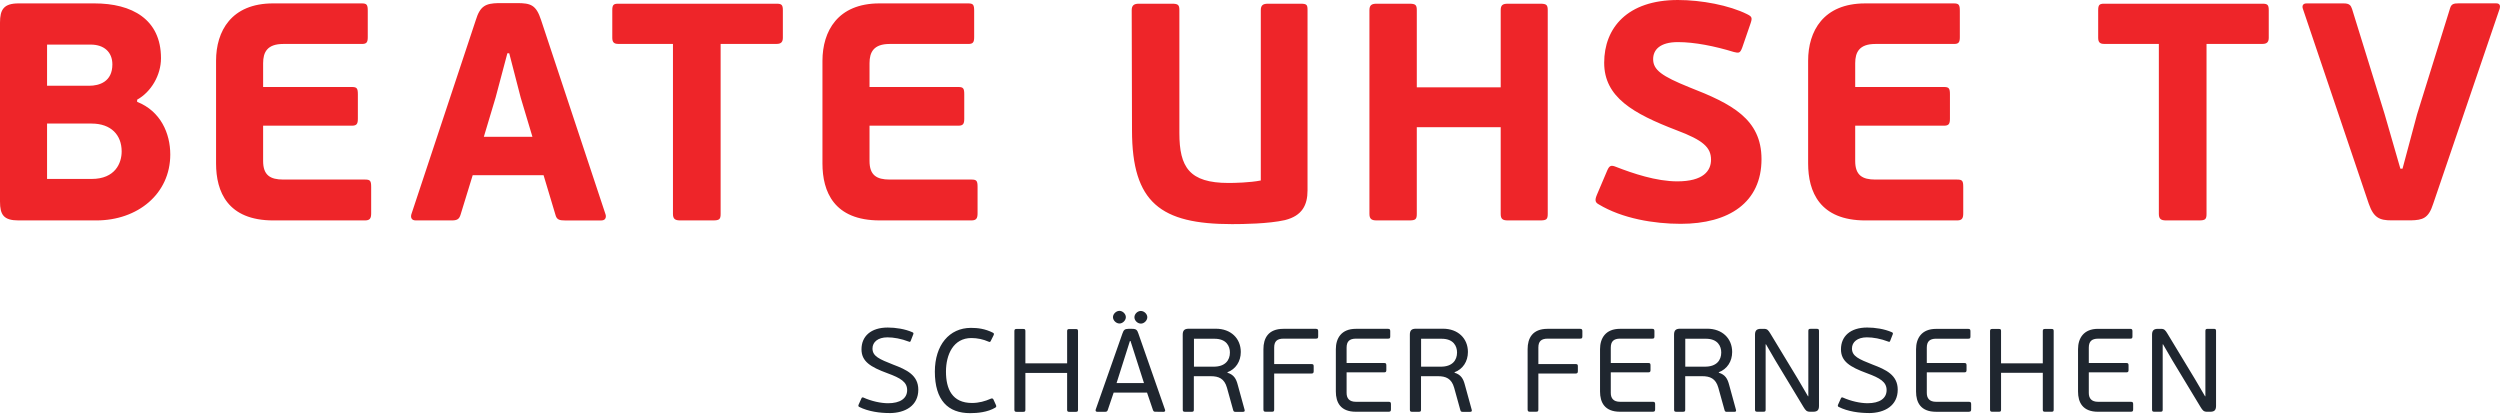
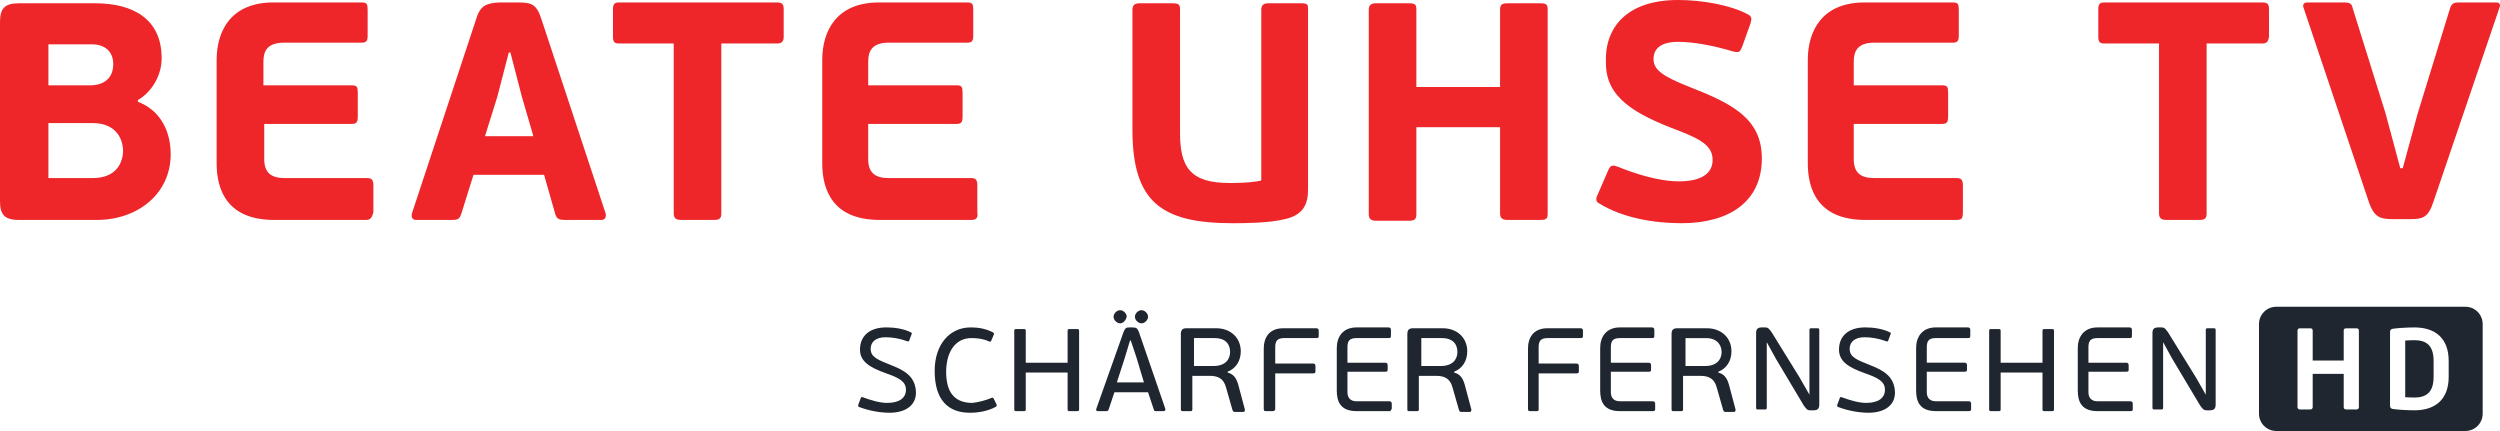
- <svg xmlns="http://www.w3.org/2000/svg" width="800" height="132.206">
-   <path d="M29.324 39.526H15.059v17.736h14.264c7.53 0 9.61-5.056 9.61-8.8 0-5.248-3.37-8.92-9.61-8.92M15.059 27.441h13.472c3.27 0 7.429-1.286 7.429-6.832 0-3.962-2.672-6.339-6.935-6.339H15.061zm28.826 5.152c7.531 2.973 10.602 10.106 10.602 16.842 0 12.584-10.4 21.101-23.68 21.101H5.947C1.19 70.536 0 68.753 0 64.494V7.232c0-4.16 1.19-6.144 5.946-6.144h24.269c11.989 0 21.303 5.053 21.303 17.536 0 5.447-3.173 10.795-7.632 13.274zm72.907 37.943H87.467c-14.661 0-18.327-9.216-18.327-18.228v-32.89c0-9.411 4.853-18.33 18.229-18.33h28.433c1.6 0 1.882.48 1.882 2.376v8.424c0 1.683-.4 2.179-1.882 2.179H90.637c-5.152 0-6.437 2.672-6.437 6.141v7.629h28.433c1.6 0 1.883.48 1.883 2.378v7.728c0 1.6-.296 2.278-1.885 2.278H84.198v11.293c0 4.557 2.278 5.944 6.442 5.944h26.153c1.683 0 1.981.397 1.981 2.379v8.419c0 1.6-.395 2.278-1.981 2.278m38.033-26.749h15.555l-3.765-12.579-3.664-14.17h-.592l-3.766 14.17zm19.12 12.288h-22.687l-3.864 12.579c-.4 1.286-.891 1.883-2.773 1.883H133.03c-1.387 0-1.683-.992-1.387-1.984L152.251 6.44c1.387-4.557 3.17-5.352 7.229-5.448h5.946c4.458 0 6.141.592 7.728 5.45l20.605 62.113c.296.794.096 1.984-1.288 1.984h-11.789c-1.488 0-2.48-.203-2.874-1.59zm74.587-42.007H230.6v54.385c0 1.688-.397 2.08-2.374 2.08h-10.602c-1.6 0-2.278-.491-2.278-2.08V14.051h-17.536c-1.387 0-1.88-.598-1.88-1.984v-8.8c0-1.685.395-2.08 1.88-2.08h50.721c1.6 0 1.984.395 1.984 2.08v8.8c0 1.386-.595 1.984-1.984 1.984m62.305 56.481h-29.324c-14.661 0-18.327-9.213-18.327-18.224v-32.89c.021-9.411 4.856-18.33 18.232-18.33h28.433c1.6 0 1.882.48 1.882 2.376v8.424c0 1.683-.397 2.179-1.882 2.179h-25.164c-5.152 0-6.439 2.672-6.439 6.141v7.629h28.433c1.6 0 1.882.48 1.882 2.378v7.728c0 1.6-.294 2.278-1.883 2.278h-28.433v11.293c0 4.557 2.278 5.944 6.44 5.944h26.154c1.685 0 1.981.397 1.981 2.379v8.419c0 1.6-.394 2.278-1.981 2.278m107.57-9.608c0 4.656-1.683 8.122-7.232 9.507-5.248 1.19-13.467 1.286-16.936 1.286-22.784 0-32.001-6.832-32.001-30.012l-.096-38.441c0-1.584.792-2.08 2.28-2.08h10.597c1.984 0 2.379.395 2.379 2.08v39.329c0 10.896 3.173 15.952 15.751 15.952 1.786 0 6.837-.099 10.304-.794V3.269c0-1.584.693-2.08 2.277-2.08h10.504c1.981 0 2.176.395 2.176 2.08zm74.491 9.608h-10.4c-1.686 0-2.278-.493-2.278-2.08V40.714h-26.849v27.738c0 1.688-.395 2.08-2.378 2.08h-10.501c-1.6 0-2.278-.491-2.278-2.08V3.267c0-1.6.694-2.08 2.278-2.08h10.503c1.981 0 2.378.4 2.378 2.08v24.669h26.849V3.267c0-1.6.592-2.08 2.277-2.08h10.4c1.981 0 2.374.4 2.374 2.08v65.185c0 1.688-.394 2.08-2.374 2.08M536.914 0c7.528 0 16.448 1.683 22.192 4.555 1.6.794 1.685 1.19.992 3.173l-2.56 7.429c-.693 1.88-1.088 1.88-2.678 1.488-6.139-1.885-12.579-3.173-17.928-3.173-5.76 0-7.927 2.475-7.927 5.45 0 3.467 2.774 5.447 11.594 9.015 13.469 5.248 23.082 10.106 23.082 22.984 0 13.869-10.4 20.704-25.856 20.704-8.52 0-18.727-1.686-26.253-6.243-1.088-.592-1.29-1.288-.595-2.971l3.368-7.928c.693-1.581 1.29-1.68 2.774-1.088 5.349 2.08 12.877 4.64 19.616 4.64 8.32 0 10.795-3.368 10.795-6.933 0-3.965-2.576-6.243-10.992-9.411-13.971-5.351-23.2-10.602-23.2-21.6 0-11.173 7.427-20.09 23.576-20.09m89.341 70.536h-29.324c-14.661 0-18.33-9.216-18.33-18.228v-32.89c0-9.411 4.854-18.328 18.231-18.328h28.433c1.584 0 1.883.48 1.883 2.376v8.423c0 1.683-.395 2.179-1.883 2.179h-25.16c-5.152 0-6.44 2.672-6.44 6.141v7.629h28.433c1.6 0 1.883.48 1.883 2.378v7.728c0 1.6-.296 2.278-1.885 2.278h-28.433v11.293c0 4.557 2.278 5.944 6.442 5.944h26.153c1.685 0 1.981.397 1.981 2.379v8.419c0 1.6-.395 2.278-1.981 2.278m97.765-56.468H706.09v54.385c0 1.688-.397 2.08-2.374 2.08h-10.602c-1.6 0-2.282-.491-2.282-2.08V14.051h-17.533c-1.387 0-1.882-.598-1.882-1.984v-8.8c0-1.685.394-2.08 1.882-2.08h50.721c1.6 0 1.981.395 1.981 2.08v8.8c0 1.386-.595 1.984-1.981 1.984m44.097 39.921h.693l4.64-17.335 10.6-34.081c.4-1.288 1.19-1.485 2.677-1.485h12.083c1.291 0 1.291.989 1.094 1.683l-21.303 62.513c-1.483 4.653-3.368 5.149-7.133 5.248h-6.144c-3.861 0-5.741-.792-7.328-5.349L736.91 2.773c-.296-.891 0-1.683 1.19-1.683h11.888c1.782 0 2.278.592 2.672 1.784l10.4 33.58z" fill="#ee2529" />
-   <path d="M284.533 132.172c-2.877 0-6.624-.458-9.611-1.971-.227-.112-.339-.374-.15-.752l.907-2.006c.112-.267.341-.339.608-.227 2.608 1.173 5.6 1.819 7.907 1.819 3.824 0 6.093-1.514 6.093-4.205 0-2.611-2.118-3.859-6.243-5.373-5.565-2.042-8.365-3.824-8.365-7.683 0-4.123 2.952-6.96 8.4-6.96 2.499 0 5.526.448 7.911 1.512.32.15.374.301.264.64l-.832 2.12c-.152.346-.264.346-.493.267-2.573-.986-4.957-1.402-6.963-1.402-3.027 0-4.768 1.514-4.768 3.557 0 2.499 2.157 3.408 6.659 5.187 4.202 1.587 8 3.331 8 8 0 5.035-4.048 7.495-9.307 7.495m32.506-4.619c.568-.224.757.077.87.32l.72 1.592c.301.603.152.752-.189.986-2.459 1.435-5.603 1.738-8.024 1.738-7.075 0-11.28-4.128-11.28-13.287 0-8.512 4.64-14 11.544-14 2.155 0 4.502.262 7.04 1.549.304.15.451.379.187.874l-.87 1.739c-.152.304-.264.451-.68.262a13.701 13.701 0 0 0-5.525-1.173c-5.755 0-8.139 5.264-8.139 10.747 0 5.528 1.971 10.035 8.328 10.035 2.192 0 4.237-.571 6.016-1.368m24.426-21.645c0-.531.229-.646.72-.646h2.042c.528 0 .72.112.72.646v25.204c0 .533-.192.645-.72.645h-2.043c-.493 0-.72-.112-.72-.646v-11.808h-13.357v11.808c0 .533-.192.646-.72.646h-2.08c-.454 0-.72-.112-.72-.646v-25.236c0-.531.266-.645.72-.645h2.08c.533 0 .72.112.72.646v10.365h13.36zm23.612-2.389c-1.096 0-2.08-.984-2.08-2.038 0-1.024.984-2.008 2.045-2.008s2.08.96 2.08 2.008-1.024 2.042-2.045 2.042m-1.549 11.123l-1.782-5.562h-.187l-4.277 13.475h8.781zm-5.312-11.155c-1.059 0-2.08-.986-2.08-2.042 0-1.024 1.021-2.008 2.08-2.008 1.024 0 2.042.984 2.042 2.008 0 1.056-1.019 2.042-2.042 2.042m11.616 28.234c-.453 0-.717 0-.909-.571l-1.891-5.562h-10.672l-1.893 5.579c-.115.381-.341.57-.794.57h-2.573c-.493 0-.605-.346-.493-.717l8.552-24.32c.416-1.211.757-1.478 1.931-1.512h1.133c1.363 0 1.664.373 2.048 1.514l8.512 24.336c.152.336.04.717-.453.717zm18.805-23.356h-6.583v8.935h6.317c3.672 0 5.187-2.042 5.187-4.541 0-2.008-1.098-4.394-4.922-4.394m-10.181-1.28c0-1.325.493-1.931 1.931-1.931h8.666c4.808 0 7.987 3.099 7.987 7.45 0 3.029-1.632 5.493-4.277 6.477v.15c2.08.64 2.8 1.971 3.291 3.84l2.197 8c.075.264.112.682-.453.682h-2.501c-.224 0-.568-.04-.68-.493l-2.006-7.232c-.835-2.95-2.65-3.68-5.184-3.68h-5.411v10.743c0 .534-.189.646-.717.646h-2.107c-.491 0-.72-.112-.72-.646zm28.513 24.637h-1.896c-.528 0-.792-.112-.792-.72v-19.303c0-3.48 1.514-6.509 6.394-6.509h10.407c.608 0 .72.267.72.795v1.552c0 .602-.112.795-.72.795h-10.368c-2.08 0-2.989.87-2.989 2.838v5.301h11.959c.568 0 .68.189.68.752v1.478c0 .493-.112.795-.68.795h-11.962v11.509c0 .603-.187.715-.752.715m37.401.002h-10.52c-4.92 0-6.395-2.995-6.395-6.474v-13.552c0-3.478 1.76-6.507 6.395-6.507h10.331c.571 0 .68.267.68.795v1.592c0 .56-.112.755-.68.755h-10.295c-2.08 0-2.989.907-2.989 2.877v4.917h12.037c.566 0 .678.232.678.795v1.44c0 .491-.112.758-.678.758h-12.037v6.583c0 1.702.832 2.838 2.989 2.838h10.483c.608 0 .72.232.72.795v1.59c0 .528-.112.797-.72.797m16.948-23.356h-6.584v8.935h6.32c3.674 0 5.187-2.042 5.187-4.541 0-2.008-1.101-4.394-4.923-4.394m-10.179-1.28c0-1.325.49-1.933 1.931-1.933h8.664c4.808 0 7.987 3.101 7.987 7.451 0 3.029-1.629 5.493-4.277 6.477v.15c2.08.64 2.8 1.971 3.291 3.84l2.197 8c.077.264.112.682-.453.682h-2.485c-.224 0-.568-.04-.68-.493l-2.003-7.232c-.837-2.95-2.653-3.68-5.187-3.68h-5.413v10.743c0 .534-.189.646-.72.646h-2.12c-.493 0-.72-.112-.72-.646zm40.372 24.637h-1.896c-.528 0-.792-.112-.792-.72v-19.306c0-3.48 1.512-6.509 6.394-6.509h10.407c.608 0 .72.267.72.795v1.552c0 .602-.112.795-.72.795h-10.368c-2.08 0-2.992.87-2.992 2.838v5.301h11.96c.568 0 .68.189.68.752v1.478c0 .493-.112.795-.68.795h-11.962v11.509c0 .603-.187.715-.752.715m37.401.002h-10.52c-4.922 0-6.395-2.995-6.395-6.474v-13.552c0-3.478 1.76-6.507 6.395-6.507h10.331c.571 0 .68.267.68.795v1.592c0 .56-.112.755-.68.755H518.44c-2.08 0-2.989.907-2.989 2.877v4.917h12.035c.568 0 .68.232.68.795v1.44c0 .491-.112.758-.68.758h-12.035v6.583c0 1.702.832 2.838 2.989 2.838h10.483c.605 0 .72.232.72.795v1.59c0 .528-.112.797-.72.797m16.951-23.356h-6.587v8.935h6.323c3.674 0 5.187-2.042 5.187-4.541 0-2.008-1.101-4.394-4.92-4.394m-10.181-1.28c0-1.325.493-1.933 1.93-1.933h8.666c4.806 0 8 3.101 8 7.451 0 3.029-1.626 5.493-4.275 6.477v.15c2.083.64 2.8 1.971 3.296 3.84l2.192 8c.08.264.112.682-.453.682h-2.496c-.23 0-.573-.04-.685-.493l-2.005-7.232c-.832-2.95-2.648-3.68-5.184-3.68h-5.413v10.743c0 .534-.189.646-.72.646h-2.12c-.493 0-.717-.112-.717-.646zm42.972-1.254c0-.528.229-.64.72-.64h1.968c.493 0 .723.112.723.64v23.996c0 1.248-.416 1.896-1.856 1.896h-.986c-1.12 0-1.44-.416-2.12-1.517l-9.008-14.909-2.987-5.147h-.118v20.919c0 .536-.184.65-.717.65h-1.971c-.453 0-.715-.112-.715-.65V107.12c0-1.253.454-1.893 1.856-1.893h.982c1.098 0 1.398.416 2.08 1.514l8.819 14.568 3.216 5.491h.112zm19.296 26.304c-2.877 0-6.624-.456-9.613-1.968-.229-.112-.341-.376-.152-.755l.909-2.006c.112-.267.339-.339.605-.227 2.611 1.173 5.603 1.819 7.909 1.819 3.824 0 6.093-1.514 6.093-4.205 0-2.611-2.117-3.859-6.243-5.373-5.565-2.042-8.363-3.824-8.363-7.683 0-4.123 2.952-6.96 8.4-6.96 2.499 0 5.528.448 7.912 1.512.304.15.374.301.262.64l-.829 2.12c-.155.346-.267.346-.493.267-2.576-.986-4.96-1.402-6.965-1.402-3.027 0-4.768 1.514-4.768 3.557 0 2.499 2.155 3.408 6.661 5.187 4.203 1.587 7.984 3.331 7.984 8 0 5.035-4.051 7.495-9.312 7.495m32.092-.416h-10.522c-4.92 0-6.395-2.995-6.395-6.474V111.75c0-3.478 1.76-6.507 6.395-6.507h10.331c.571 0 .68.267.68.795v1.592c0 .56-.112.755-.68.755h-10.295c-2.08 0-2.992.907-2.992 2.877v4.901h12.037c.568 0 .683.232.683.795v1.44c0 .491-.115.758-.683.758h-12.035v6.583c0 1.704.832 2.838 2.992 2.838h10.48c.603 0 .72.232.72.795v1.59c0 .528-.115.797-.72.797m23.648-25.848c0-.531.224-.646.717-.646h2.045c.528 0 .72.112.72.646v25.204c0 .533-.192.645-.72.645h-2.045c-.493 0-.717-.112-.717-.646v-11.809h-13.36v11.808c0 .533-.192.646-.72.646h-2.08c-.454 0-.723-.112-.723-.646v-25.207c0-.531.267-.645.723-.645h2.08c.528 0 .717.112.717.646v10.365h13.36zm28.193 25.85h-10.523c-4.918 0-6.397-2.995-6.397-6.474v-13.552c0-3.478 1.781-6.507 6.397-6.507h10.336c.566 0 .68.267.68.795v1.592c0 .56-.112.755-.68.755H671.41c-2.08 0-2.992.907-2.992 2.877v4.915h12.035c.566 0 .683.232.683.795v1.44c0 .491-.117.758-.683.758h-12.035v6.583c0 1.704.832 2.838 2.992 2.838h10.483c.603 0 .717.232.717.795v1.59c0 .528-.112.797-.717.797m23.834-25.888c0-.528.229-.64.717-.64h1.968c.496 0 .723.112.723.64v23.996c0 1.248-.419 1.896-1.856 1.896h-.984c-1.12 0-1.44-.416-2.12-1.517l-9.008-14.909-2.989-5.147h-.117v20.917c0 .536-.186.65-.72.65h-1.968c-.453 0-.717-.112-.717-.65V107.12c0-1.253.454-1.893 1.856-1.893h.981c1.101 0 1.402.416 2.08 1.514l8.816 14.568 3.224 5.491h.112z" fill="#1f262f" />
+ <svg xmlns="http://www.w3.org/2000/svg" xmlns:xlink="http://www.w3.org/1999/xlink" width="800" height="137.91" version="1.1">
+   <g fill="#1f262f">
+     <path d="m728.41 98.164c-3.065 0-5.534 2.469-5.534 5.534v28.68c0 3.065 2.468 5.534 5.534 5.534h60.51c3.065 0 5.534-2.469 5.534-5.534v-28.68c0-3.065-2.468-5.534-5.534-5.534zm44.195 6.611c6.989 0 10.971 3.775 10.971 10.694v5.134c0 6.919-3.982 10.694-10.971 10.694-2.481 0-5.835-0.246-6.883-0.421-0.594-0.105-0.913-0.383-0.913-1.082v-23.516c0-0.699 0.319-0.977 0.913-1.082 1.048-0.175 4.402-0.421 6.883-0.421zm-36.702 0.282h3.457c0.384 0 0.703 0.277 0.703 0.662v9.642h9.924v-9.642c0-0.384 0.313-0.662 0.697-0.662h3.457c0.384 0 0.703 0.277 0.703 0.662v24.598a0.71 0.71 0 0 1-0.703 0.703h-3.457c-0.384 0-0.697-0.318-0.697-0.703v-10.688h-9.924v10.688a0.71 0.71 0 0 1-0.703 0.703h-3.457c-0.384 0-0.698-0.318-0.698-0.703v-24.598c0-0.384 0.313-0.662 0.698-0.662zm36.702 3.806c-1.293 0-2.205 0.073-2.939 0.108v18.135c0.734 0.035 1.646 0.103 2.939 0.103 3.494 0 6.149-1.364 6.149-6.606v-5.134c0-5.242-2.655-6.606-6.149-6.606z" paint-order="stroke fill markers" />
+     <path d="m284.65 132.08c-2.889 0-6.53-0.613-9.716-1.838-0.245-0.094-0.448-0.292-0.263-0.788l0.788-2.101c0.096-0.255 0.278-0.352 0.525-0.263 2.658 0.967 5.514 1.838 7.878 1.838 3.939 0 6.04-1.576 6.04-4.202s-2.149-3.793-6.302-5.252c-5.567-1.956-8.403-3.939-8.403-7.615 0-4.202 2.889-7.09 8.403-7.09 2.626 0 5.565 0.419 7.878 1.576 0.332 0.166 0.343 0.31 0.263 0.525l-0.788 2.101c-0.104 0.277-0.278 0.352-0.525 0.263-2.658-0.967-4.989-1.313-7.09-1.313-3.151 0-4.727 1.576-4.727 3.676 0 2.626 2.073 3.482 6.565 5.252 4.175 1.645 7.371 3.443 7.878 7.878 0.55 4.811-3.151 7.353-8.403 7.353zm32.562-4.727c0.525-0.263 0.654-6e-3 0.788 0.263l0.788 1.576c0.262 0.523 0.263 0.788-0.263 1.05-2.363 1.313-5.514 1.838-8.14 1.838-7.09 0-11.292-4.202-11.292-13.392 0-8.403 4.727-13.918 11.554-13.918 2.101 0 4.464 0.263 7.09 1.576 0.263 0.263 0.481 0.279 0.263 0.788l-0.788 1.838c-0.129 0.301-0.263 0.525-0.788 0.263-1.576-0.788-3.676-1.05-5.514-1.05-5.777 0-8.14 5.252-8.14 10.766s1.838 9.979 8.403 9.979c2.101-0.263 4.202-0.788 6.04-1.576z" />
+     <use width="100%" height="100%" xlink:href="#B" />
+     <path d="m370 131.56c-0.525 0-0.613 0-0.788-0.525l-1.838-5.514h-10.766l-1.838 5.514c-0.079 0.252-0.263 0.525-0.788 0.525h-2.626c-0.525 0-0.696-0.306-0.525-0.788l8.666-24.421c0.525-1.313 0.788-1.576 1.838-1.576h1.05c1.313 0 1.576 0.263 2.101 1.576l8.403 24.421c0.106 0.308 0 0.788-0.525 0.788zm-11.554-28.098c-1.05 0-2.101-1.05-2.101-2.101s1.05-2.101 2.101-2.101 2.101 1.05 2.101 2.101c-0.263 1.05-1.05 2.101-2.101 2.101zm5.252 11.029-1.838-5.514h-0.263l-1.576 5.252-2.626 8.14h8.666zm1.576-11.029c-1.05 0-2.101-1.05-2.101-2.101s1.05-2.101 2.101-2.101 2.101 1.05 2.101 2.101-1.05 2.101-2.101 2.101zm12.603 3.414c0-1.313 0.525-1.838 1.838-1.838h9.453c4.727 0 7.878 3.151 7.878 7.353 0 3.151-1.576 5.514-4.202 6.565v0.263c2.101 0.525 2.889 2.101 3.414 3.939l2.101 7.878c0 0.263 0 0.788-0.525 0.788h-2.626c-0.263 0-0.525 0-0.788-0.525l-2.101-7.353c-0.788-2.889-2.626-3.676-5.252-3.676h-5.514v10.766c0 0.525-0.263 0.525-0.788 0.525h-2.101c-0.525 0-0.788 0-0.788-0.525zm10.766 1.313h-6.565v8.928h6.302c3.676 0 5.252-2.101 5.252-4.464 0-2.101-1.05-4.464-4.989-4.464zm18.382 23.371h-1.838c-0.525 0-0.788 0-0.788-0.788v-19.169c0-3.414 1.576-6.565 6.302-6.565h10.504c0.525 0 0.788 0.263 0.788 0.788v1.576c0 0.525 0 0.788-0.788 0.788h-10.241c-2.101 0-2.889 0.788-2.889 2.889v5.252h12.079c0.525 0 0.788 0.263 0.788 0.788v1.576c0 0.525 0 0.788-0.788 0.788h-12.079v11.554c-0.263 0.525-0.525 0.525-1.05 0.525zm37.551 0h-10.504c-4.989 0-6.302-2.889-6.302-6.565v-13.655c0-3.414 1.838-6.565 6.302-6.565h10.241c0.525 0 0.788 0.263 0.788 0.788v1.838c0 0.525 0 0.788-0.788 0.788h-10.241c-2.101 0-2.889 0.788-2.889 2.889v4.989h12.079c0.525 0 0.788 0.263 0.788 0.788v1.313c0 0.525 0 0.788-0.788 0.788h-12.078v6.565c0 1.576 0.788 2.889 2.889 2.889h10.504c0.525 0 0.788 0.263 0.788 0.788v1.576c-0.263 0.525-0.263 0.788-0.788 0.788zm5.778-24.684c0-1.313 0.525-1.838 1.838-1.838h9.453c4.727 0 7.878 3.151 7.878 7.353 0 3.151-1.576 5.514-4.202 6.565v0.263c2.101 0.525 2.889 2.101 3.414 3.939l2.101 7.878c0 0.263 0 0.788-0.525 0.788h-2.626c-0.263 0-0.525 0-0.788-0.525l-2.101-7.353c-0.788-2.889-2.626-3.676-5.252-3.676h-5.514v10.766c0 0.525-0.263 0.525-0.788 0.525h-2.101c-0.525 0-0.788 0-0.788-0.525zm11.029 1.313h-6.565v8.928h6.302c3.676 0 5.252-2.101 5.252-4.464 0-2.101-1.05-4.464-4.989-4.464zm30.198 23.371h-1.838c-0.525 0-0.788 0-0.788-0.788v-19.169c0-3.414 1.576-6.565 6.302-6.565h10.504c0.525 0 0.788 0.263 0.788 0.788v1.576c0 0.525 0 0.788-0.788 0.788h-10.504c-2.101 0-2.889 0.788-2.889 2.889v5.252h12.079c0.525 0 0.788 0.263 0.788 0.788v1.576c0 0.525 0 0.788-0.788 0.788h-12.079v11.554c0 0.525-0.263 0.525-0.788 0.525z" />
+     <use width="100%" height="100%" xlink:href="#C" />
+     <path d="m534.9 106.88c0-1.313 0.525-1.838 1.838-1.838h9.453c4.727 0 7.878 3.151 7.878 7.353 0 3.151-1.576 5.514-4.202 6.565v0.263c2.101 0.525 2.889 2.101 3.414 3.939l2.101 7.878c0 0.263 0 0.788-0.525 0.788h-2.626c-0.263 0-0.525 0-0.788-0.525l-2.101-7.353c-0.788-2.889-2.626-3.676-5.252-3.676h-5.514v10.766c0 0.525-0.263 0.525-0.788 0.525h-2.101c-0.525 0-0.788 0-0.788-0.525zm11.029 1.313h-6.565v8.928h6.302c3.676 0 5.252-2.101 5.252-4.464 0-2.101-1.313-4.464-4.989-4.464z" />
+     <use width="100%" height="100%" xlink:href="#D" />
+     <path d="m597.93 132.08c-2.889 0-6.53-0.613-9.716-1.838-0.245-0.094-0.441-0.313-0.263-0.788l0.788-2.101c0.107-0.285 0.278-0.352 0.525-0.263 2.658 0.967 5.514 1.838 7.878 1.838 3.939 0 6.04-1.576 6.04-4.202s-2.149-3.793-6.302-5.252c-5.567-1.956-8.403-3.939-8.403-7.615 0-4.202 2.889-7.09 8.403-7.09 2.626 0 5.565 0.419 7.878 1.576 0.332 0.166 0.346 0.303 0.263 0.525l-0.788 2.101c-0.114 0.303-0.278 0.352-0.525 0.263-2.658-0.967-4.989-1.313-7.09-1.313-3.151 0-4.727 1.576-4.727 3.676 0 2.626 2.073 3.482 6.565 5.252 4.175 1.645 7.371 3.443 7.878 7.878 0.55 4.811-3.151 7.353-8.403 7.353zm32.036-0.525h-10.504c-4.989 0-6.302-2.889-6.302-6.565v-13.655c0-3.414 1.838-6.565 6.302-6.565h10.241c0.525 0 0.788 0.263 0.788 0.788v1.838c0 0.525 0 0.788-0.788 0.788h-10.241c-2.101 0-2.889 0.788-2.889 2.889v4.989h12.079c0.525 0 0.788 0.263 0.788 0.788v1.313c0 0.525 0 0.788-0.788 0.788h-12.079v6.565c0 1.576 0.788 2.889 2.889 2.889h10.504c0.525 0 0.788 0.263 0.788 0.788v1.576c0 0.525 0 0.788-0.788 0.788z" />
+     <use x="311.963" width="100%" height="100%" xlink:href="#B" />
+     <use x="152.83" width="100%" height="100%" xlink:href="#C" />
+     <use x="126.833" width="100%" height="100%" xlink:href="#D" />
+   </g>
+   <path d="M44.116 32.562C51.731 35.45 54.62 42.54 54.62 49.368c0 12.605-10.504 21.008-23.634 21.008H6.04c-4.727 0-6.04-1.838-6.04-6.04V7.09c0-4.202 1.313-6.04 6.04-6.04h24.421c12.079 0 21.27 4.989 21.27 17.594 0 5.514-3.151 10.766-7.615 13.392zM15.493 27.31h13.392c3.151 0 7.353-1.313 7.353-6.827 0-3.939-2.626-6.302-6.827-6.302H15.493zm14.18 12.079h-14.18v17.594h14.18c7.615 0 9.716-4.989 9.716-8.928-.263-4.989-3.414-8.666-9.716-8.666zm87.444 30.986h-29.41c-14.705 0-18.382-9.191-18.382-18.119V19.169c0-9.453 4.727-18.382 18.119-18.382h28.36c1.576 0 1.838.525 1.838 2.363v8.403c0 1.576-.525 2.101-1.838 2.101H90.858c-5.252 0-6.565 2.626-6.565 6.04v7.615h28.36c1.576 0 1.838.525 1.838 2.363v7.615c0 1.576-.263 2.363-1.838 2.363H84.555v11.292c0 4.464 2.363 6.04 6.565 6.04h26.259c1.576 0 2.101.525 2.101 2.363v8.666c-.525 1.576-.788 2.363-2.363 2.363zM174.1 55.933h-22.583l-3.939 12.605c-.525 1.313-.788 1.838-2.889 1.838h-11.554c-1.313 0-1.576-1.05-1.313-2.101l20.482-61.972c1.313-4.464 3.151-5.252 7.353-5.514h6.04c4.464 0 6.04.525 7.615 5.514l20.482 61.972c.263.788 0 2.101-1.313 2.101h-11.817c-1.576 0-2.363-.263-2.889-1.576zm-18.907-12.342h15.493l-3.676-12.605-3.676-14.18h-.525l-3.676 14.18zm93.484-29.673h-17.856v54.357c0 1.576-.525 2.101-2.363 2.101h-10.504c-1.576 0-2.363-.525-2.363-2.101V13.918h-17.594c-1.313 0-1.838-.525-1.838-2.101V2.889c0-1.576.525-2.101 1.838-2.101h50.681c1.576 0 2.101.525 2.101 2.101v8.928c0 1.576-.788 2.101-2.101 2.101zm62.235 56.457h-29.411c-14.705 0-18.382-9.191-18.382-18.119V19.169c0-9.453 4.727-18.382 18.119-18.382h28.36c1.576 0 1.838.525 1.838 2.363v8.403c0 1.576-.525 2.101-1.838 2.101H284.39c-5.252 0-6.565 2.626-6.565 6.04v7.615h28.36c1.576 0 1.838.525 1.838 2.363v7.615c0 1.576-.263 2.363-1.838 2.363h-28.36v11.292c0 4.464 2.363 6.04 6.565 6.04h26.259c1.576 0 2.101.525 2.101 2.363v8.666c.263 1.576-.263 2.363-1.838 2.363zm107.664-9.716c0 4.727-1.576 8.14-7.353 9.453-5.252 1.313-13.392 1.313-16.806 1.313-22.846 0-32.037-6.827-32.037-29.936V3.151c0-1.576.788-2.101 2.363-2.101h10.504c2.101 0 2.363.525 2.363 2.101V42.54c0 10.766 3.151 16.018 15.756 16.018 1.838 0 6.827 0 10.241-.788V3.151c0-1.576.788-2.101 2.363-2.101h10.504c2.101 0 2.101.525 2.101 2.101zm74.314 9.716h-10.504c-1.576 0-2.363-.525-2.363-2.101V40.702h-26.785v27.835c0 1.576-.525 2.101-2.363 2.101h-10.504c-1.576 0-2.363-.525-2.363-2.101V3.151c0-1.576.788-2.101 2.363-2.101h10.504c2.101 0 2.363.525 2.363 2.101v24.684h26.785V3.151c0-1.576.525-2.101 2.363-2.101h10.504c2.101 0 2.363.525 2.363 2.101v65.123c0 1.576-.263 2.101-2.363 2.101zM537.006 0c7.615 0 16.543 1.576 22.058 4.464 1.576.788 1.576 1.313 1.05 3.151l-2.626 7.353c-.788 1.838-1.05 1.838-2.626 1.576-6.04-1.838-12.605-3.151-17.856-3.151-5.777 0-7.878 2.363-7.878 5.514 0 3.414 2.889 5.514 11.554 8.928 13.392 5.252 23.108 9.979 23.108 22.846 0 13.918-10.504 20.745-25.734 20.745-8.403 0-18.644-1.576-26.259-6.302-1.05-.525-1.313-1.313-.525-2.889l3.414-7.878c.788-1.576 1.313-1.576 2.889-1.05 5.252 2.101 12.867 4.727 19.695 4.727 8.403 0 10.766-3.414 10.766-6.827 0-3.939-2.626-6.302-11.029-9.453-13.918-5.252-23.108-10.504-23.108-21.533C513.372 8.666 520.725 0 537.006 0zm89.282 70.375h-29.411c-14.705 0-18.382-9.191-18.382-18.119V19.169c0-9.453 4.727-18.382 18.119-18.382h28.36c1.576 0 1.838.525 1.838 2.363v8.403c0 1.576-.525 2.101-1.838 2.101h-25.209c-5.252 0-6.565 2.626-6.565 6.04v7.615h28.36c1.576 0 1.838.525 1.838 2.363v7.615c0 1.576-.263 2.363-1.838 2.363H593.2v11.292c0 4.464 2.363 6.04 6.565 6.04h26.259c1.576 0 2.101.525 2.101 2.363v8.666c0 1.576-.263 2.363-1.838 2.363zm97.685-56.457h-17.856v54.357c0 1.576-.525 2.101-2.363 2.101H693.25c-1.576 0-2.363-.525-2.363-2.101V13.918h-17.594c-1.313 0-1.838-.525-1.838-2.101V2.889c0-1.576.525-2.101 1.838-2.101h50.681c1.576 0 2.101.525 2.101 2.101v8.928c-.263 1.576-.788 2.101-2.101 2.101zm44.116 39.914h.788l4.727-17.331 10.504-34.137c.525-1.313 1.313-1.576 2.626-1.576h12.079c1.313 0 1.313 1.05 1.05 1.576l-21.27 62.497c-1.576 4.727-3.414 5.252-7.09 5.252h-6.04c-3.939 0-5.777-.788-7.353-5.252L737.103 2.363c-.263-.788 0-1.576 1.313-1.576h11.817c1.838 0 2.363.525 2.626 1.838l10.504 33.612z" fill="#ee2529" />
+   <defs>
+     <path id="B" d="M341.635 105.826c0-.525.263-.525.788-.525h2.101c.525 0 .788 0 .788.525v25.209c0 .525-.263.525-.788.525h-2.101c-.525 0-.788 0-.788-.525v-11.817h-13.392v11.817c0 .525-.263.525-.788.525h-2.101c-.525 0-.788 0-.788-.525v-25.209c0-.525.263-.525.788-.525h2.101c.525 0 .788 0 .788.525v10.241h13.392z" />
+     <path id="C" d="M528.865 131.56h-10.504c-4.989 0-6.302-2.889-6.302-6.565V111.34c0-3.414 1.838-6.565 6.302-6.565h10.241c.525 0 .788.263.788.788v1.838c0 .525 0 .788-.788.788h-10.241c-2.101 0-2.889.788-2.889 2.889v4.989h12.079c.525 0 .788.263.788.788v1.313c0 .525 0 .788-.788.788h-12.079v6.565c0 1.576.788 2.889 2.889 2.889h10.504c.525 0 .788.263.788.788v1.576c0 .525 0 .788-.788.788z" />
+     <path id="D" d="M579.021 105.563c0-.525.263-.525.788-.525h1.576c.525 0 .788 0 .788.525v23.896c0 1.313-.525 1.838-1.838 1.838h-1.05c-1.05 0-1.313-.525-2.101-1.576l-8.928-14.968-2.889-5.252h0v21.008c0 .525-.263.525-.788.525h-1.838c-.525 0-.788 0-.788-.525v-23.896c0-1.313.525-1.838 1.838-1.838h1.05c1.05 0 1.313.525 2.101 1.576l8.928 14.443 3.151 5.514h0z" />
+   </defs>
</svg>
